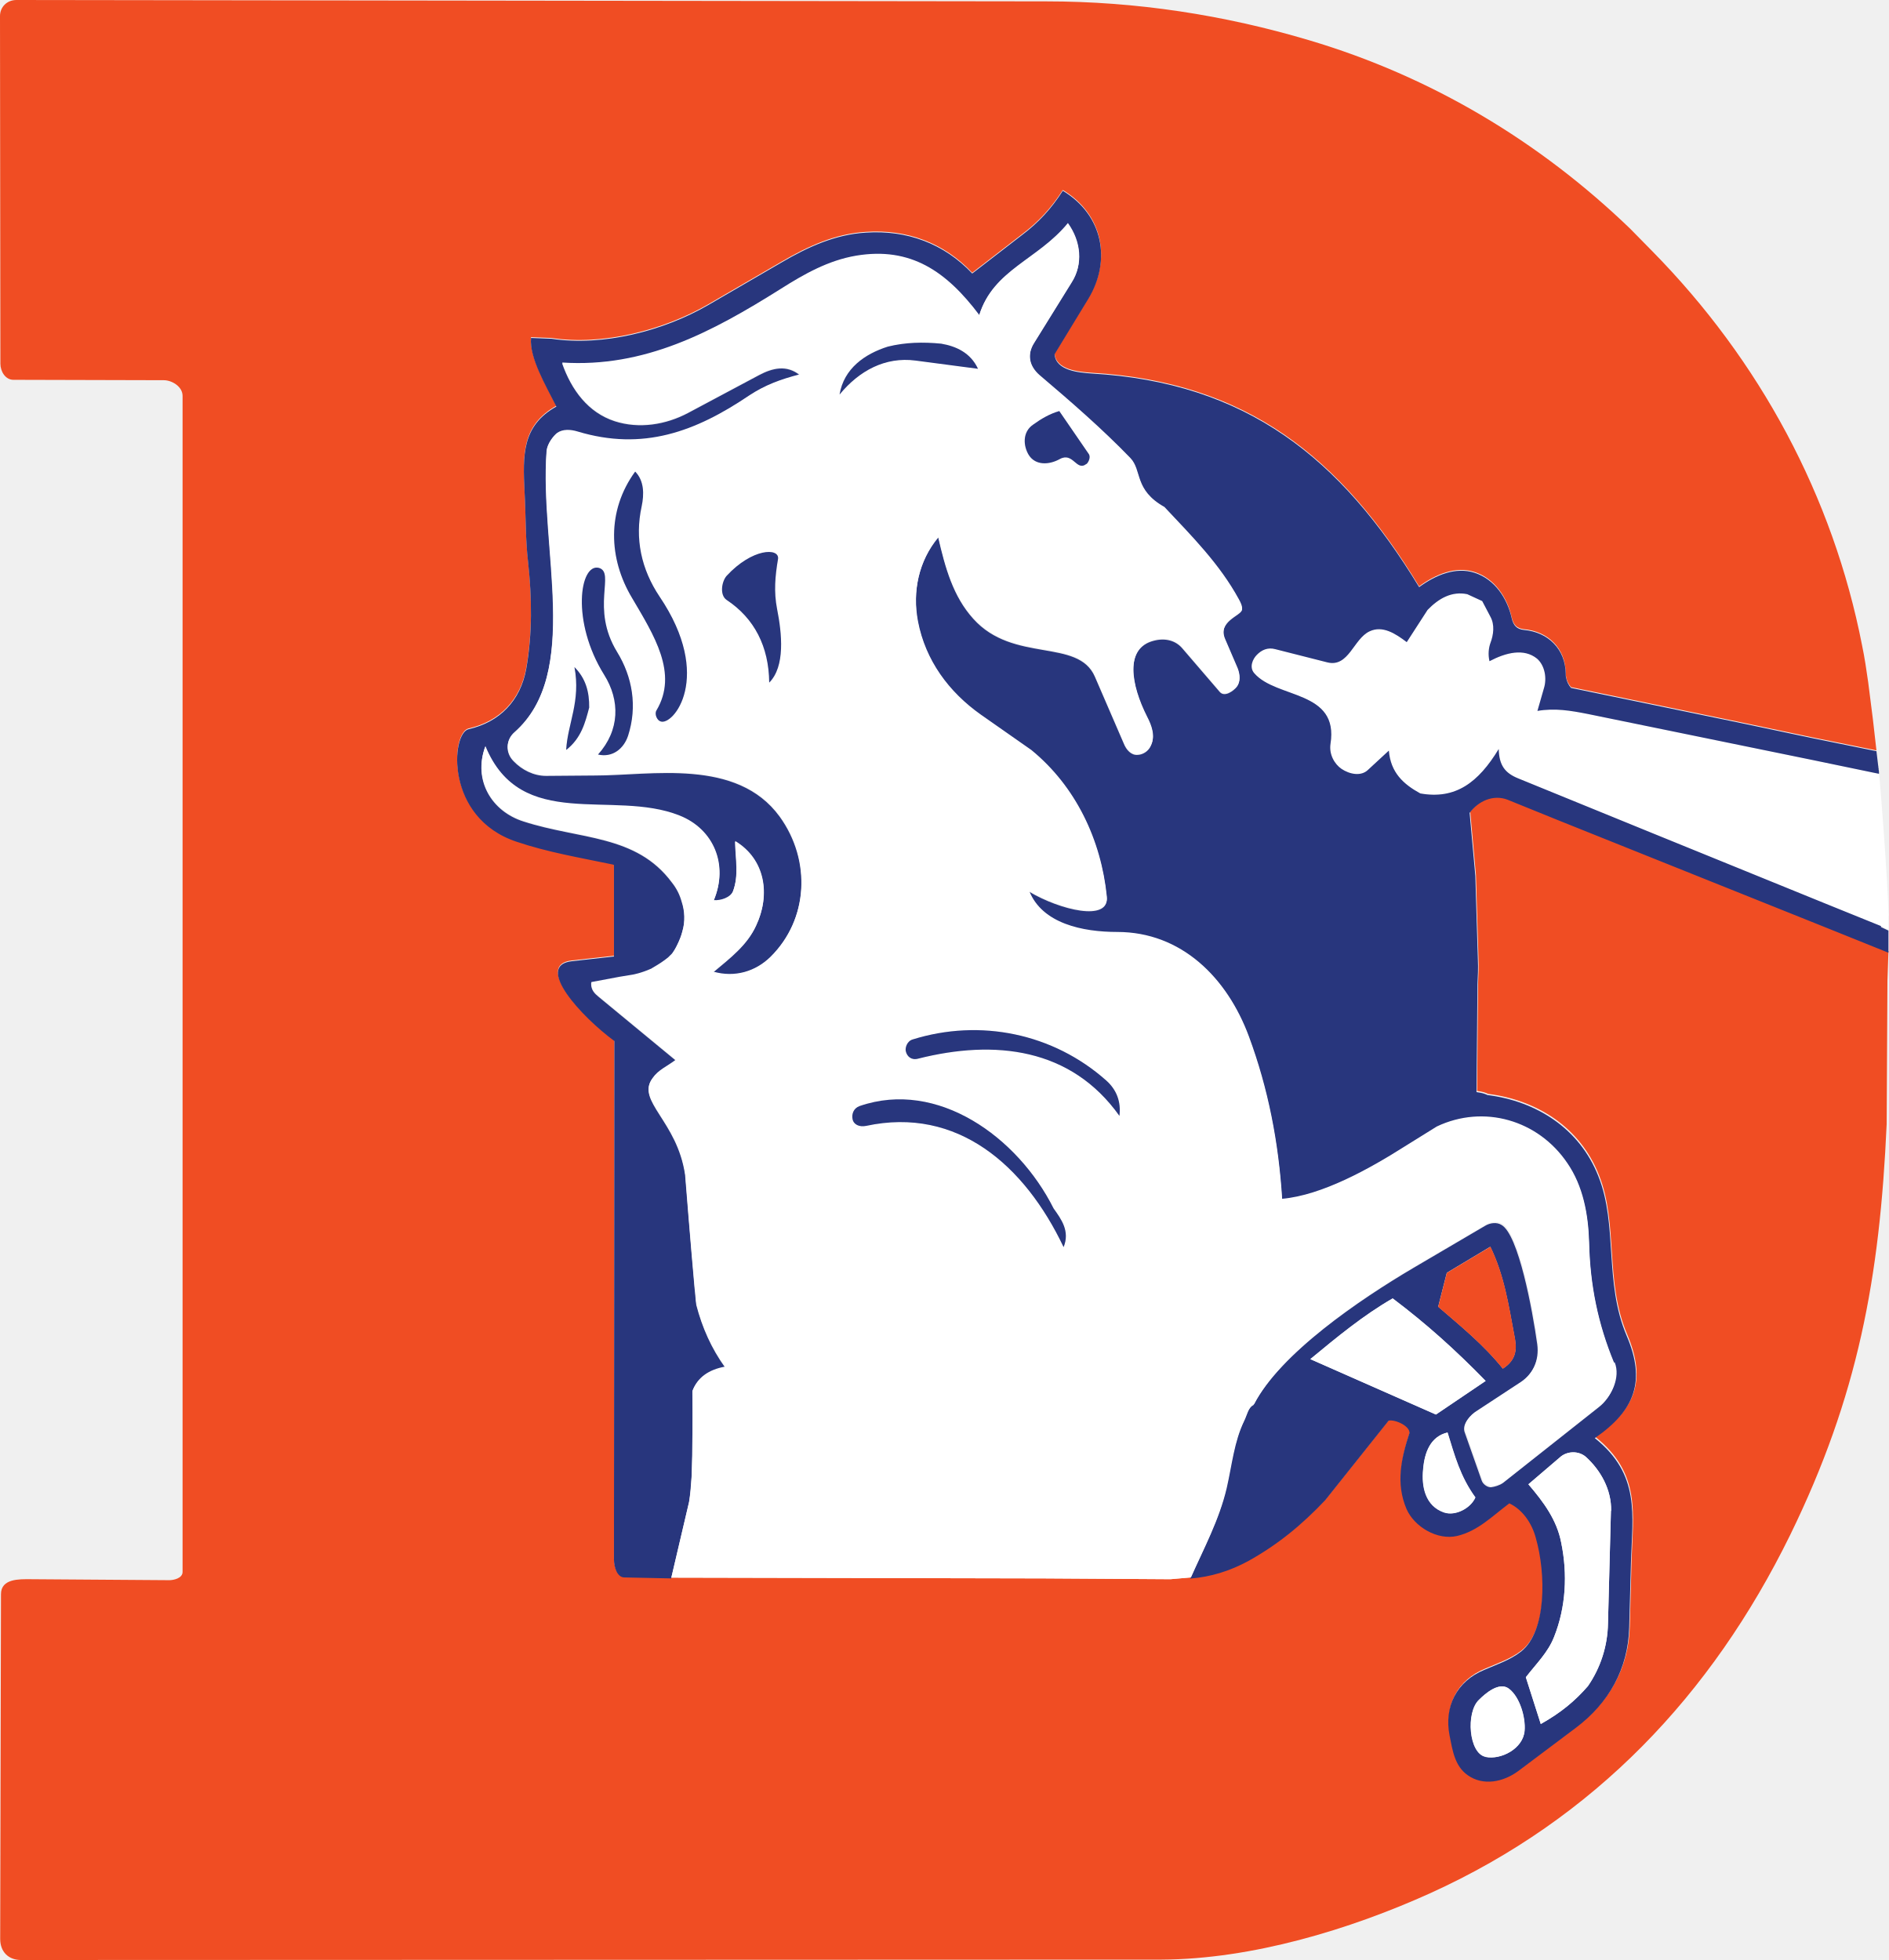
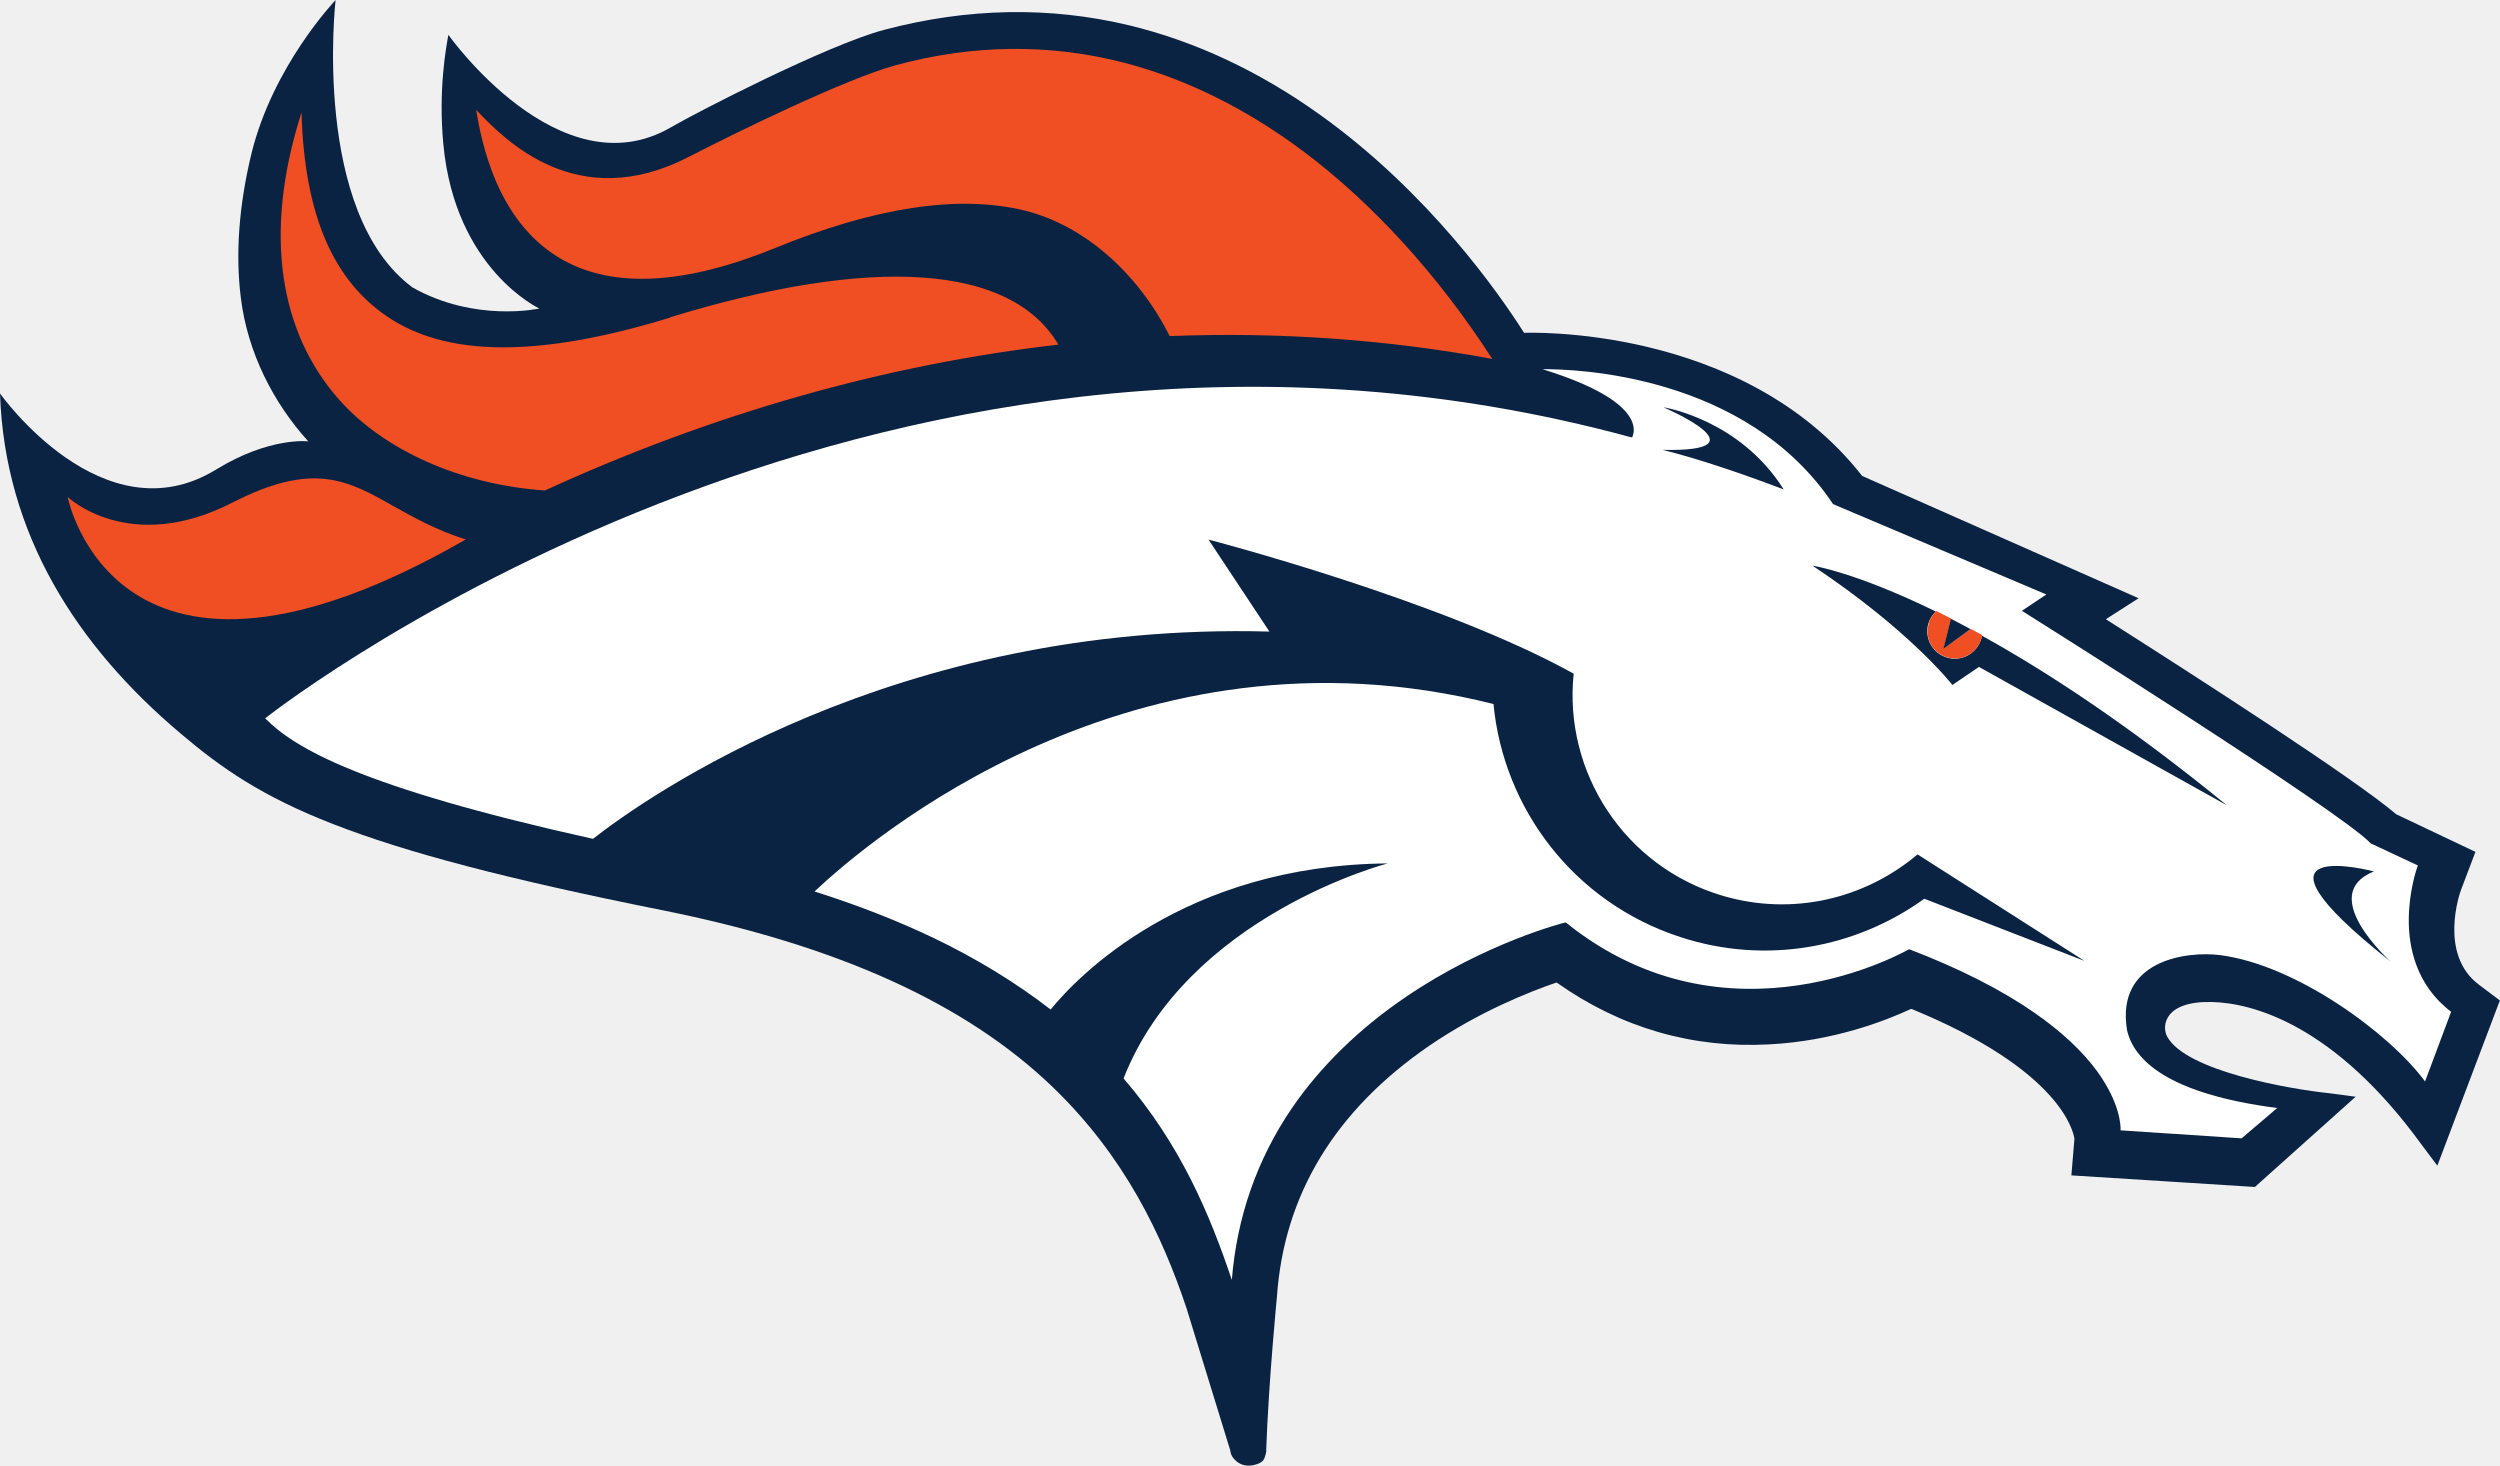
- <svg xmlns="http://www.w3.org/2000/svg" id="Layer_1" data-name="Layer 1" viewBox="0 0 96.09 99.75">
-   <path d="M96.09,46.58v.73l-.38-.18-2.84-1.15-8.77-3.57-6.86-2.8c-.66-.27-.96-.66-.98-1.49-1.04,1.71-2.2,2.58-3.99,2.26-.86-.47-1.51-1.06-1.6-2.18l-1.06.98c-.36.35-.95.22-1.35-.05-.35-.24-.64-.73-.56-1.27.44-2.75-2.75-2.29-3.88-3.6-.27-.31-.07-.73.13-.93.24-.25.56-.4.95-.29l2.64.67c1.09.27,1.33-1.2,2.15-1.58.66-.31,1.31.11,1.89.55l1.06-1.64c.58-.6,1.24-.96,2.02-.8l.76.35.42.8c.22.4.16.91,0,1.33-.09.25-.13.58-.05.93.84-.44,1.75-.67,2.42-.13.4.35.51,1,.35,1.51l-.33,1.15c.89-.15,1.67-.02,2.58.16l11.47,2.35,3.08.64.25.05c.09.71.44,5.44.49,7.23Z" fill="#fff" />
-   <path d="M96.09,48.44l-.05,1.47-.04,7.3c-.35,7.83-1.46,13.85-4.91,20.91-4,8.15-9.96,14.43-18.29,18.22-4.13,1.87-9.12,3.37-13.69,3.39l-57.99.02c-.69.02-1.11-.42-1.11-1.07l.04-17.55c0-.8.95-.76,1.47-.76l7.1.05c.2,0,.67-.09.67-.42V20.15c0-.49-.56-.8-.95-.8l-7.66-.02c-.4,0-.66-.42-.66-.82l-.02-17.69c0-.46.35-.82.84-.82l52.4.07c4.57,0,9.05.69,13.38,1.98,6.19,1.84,11.7,5.13,16.33,9.59l1.13,1.15c5.46,5.55,9.19,12.47,10.67,20.06.13.62.22,1.24.31,1.87l.24,1.89.18,1.58-3.29-.67-3.55-.75-8.7-1.8c-.13-.15-.22-.33-.25-.53-.02-.05-.02-.13-.02-.2-.02-1.24-.89-2.11-2.13-2.22-.36-.04-.53-.22-.62-.6-.22-1-.86-1.98-1.89-2.31-.96-.31-1.97.11-2.82.73-3.99-6.57-8.77-10.41-16.66-10.87-.69-.05-1.82-.15-1.89-.98l1.73-2.84c1.16-1.93.75-4.24-1.31-5.48-.58.91-1.24,1.62-2.06,2.24l-2.55,1.97c-1.44-1.53-3.33-2.22-5.41-2.08-1.55.09-2.95.73-4.28,1.51l-3.75,2.18c-2.26,1.31-5.35,2.11-7.97,1.71l-1.04-.04c-.09,1,.73,2.38,1.29,3.49-1.75.98-1.71,2.46-1.62,4.33.07,1.22.04,2.37.18,3.59.2,1.82.22,3.64-.09,5.41-.29,1.64-1.35,2.73-2.93,3.09-.89.18-1.24,4.51,2.44,5.73,1.57.53,3.17.8,4.9,1.16.04.02.05.05.05.07v4.61l-2.15.24c-1.91.22.51,2.84,2.17,4.06l-.02,26.39c0,.38.16.91.53.91l2.38.05,18.97.04,6.43.04,1.04-.09c1.06-.09,2-.38,2.95-.89,1.51-.84,2.73-1.84,3.93-3.11l3.22-4.04c.33-.07,1.07.27,1.06.62-.42,1.29-.71,2.57-.15,3.88.4.91,1.57,1.6,2.57,1.37,1.06-.25,1.78-1,2.66-1.66.66.31,1.15,1,1.35,1.77.51,1.78.56,4.73-.75,5.77-.56.44-1.24.66-1.86.93-1.42.58-2.07,1.87-1.78,3.35.15.73.25,1.55.93,2.02.78.55,1.8.35,2.57-.22l2.93-2.2c1.69-1.27,2.66-3.02,2.71-5.11l.09-3.35c.07-2.37.49-4.42-1.84-6.28,2.06-1.42,2.6-2.91,1.62-5.21-1.16-2.73-.44-5.62-1.44-8.12-.96-2.44-3.17-3.82-5.64-4.13-.15-.07-.27-.11-.56-.15l.05-5.48c.02-.47.04-.8.02-1.27l-.13-4.26-.29-3.2c.44-.6,1.2-.95,1.93-.67l2.64,1.07,13.62,5.46,3.08,1.24.04.02Z" fill="#f04d23" />
-   <path d="M95.71,47.13l-2.84-1.15-8.77-3.57-6.86-2.8c-.66-.27-.96-.66-.98-1.49-1.04,1.71-2.2,2.58-3.99,2.26-.86-.47-1.51-1.06-1.6-2.18l-1.06.98c-.36.35-.95.22-1.35-.05-.35-.24-.64-.73-.56-1.27.44-2.75-2.75-2.29-3.88-3.6-.27-.31-.07-.73.13-.93.24-.25.56-.4.95-.29l2.64.67c1.09.27,1.33-1.2,2.15-1.58.66-.31,1.31.11,1.89.55l1.06-1.64c.58-.6,1.24-.96,2.02-.8l.76.35.42.8c.22.4.16.91,0,1.33-.09.25-.13.58-.05.93.84-.44,1.75-.67,2.42-.13.4.35.51,1,.35,1.51l-.33,1.15c.89-.15,1.67-.02,2.58.16l11.47,2.35,3.08.64.25.05c0-.07,0-.15-.02-.22,0-.05,0-.09-.02-.13.02-.02,0-.04,0-.05l-.09-.75-3.29-.67-3.55-.75-8.7-1.8c-.13-.15-.22-.33-.25-.53-.02-.05-.02-.13-.02-.2-.02-1.24-.89-2.11-2.13-2.22-.36-.04-.53-.22-.62-.6-.22-1-.86-1.98-1.89-2.31-.96-.31-1.97.11-2.82.73-3.99-6.57-8.77-10.41-16.66-10.87-.69-.05-1.82-.15-1.89-.98l1.73-2.84c1.16-1.93.75-4.24-1.31-5.48-.58.91-1.24,1.62-2.06,2.24l-2.55,1.97c-1.44-1.53-3.33-2.22-5.41-2.08-1.55.09-2.95.73-4.28,1.51l-3.75,2.18c-2.26,1.31-5.35,2.11-7.97,1.71l-1.04-.04c-.09,1,.73,2.38,1.29,3.49-1.75.98-1.71,2.46-1.62,4.33.07,1.22.04,2.37.18,3.59.2,1.82.22,3.64-.09,5.41-.29,1.64-1.35,2.73-2.93,3.09-.89.18-1.24,4.51,2.44,5.73,1.57.53,3.17.8,4.9,1.16.02.02.04.02.05.02v4.66l-2.15.24c-1.91.22.51,2.84,2.17,4.06l-.02,26.39c0,.38.16.91.53.91l2.38.05.91-3.88c.07-.47.09-.76.13-1.31.05-1.46.05-2.89.04-4.33.25-.67.82-1.07,1.66-1.22-.69-.96-1.16-2.02-1.46-3.17-.04-.27-.05-.56-.09-.87-.2-2.24-.46-5.5-.46-5.5,0,0-.02-.2-.02-.25-.4-2.75-2.51-3.77-1.66-4.9.29-.42.73-.58,1.18-.93l-3.9-3.22c-.22-.18-.42-.36-.4-.73l1.44-.27.67-.11s.42-.07.95-.31c.04-.02.09-.05.18-.11.09-.05.18-.11.29-.18.2-.15.4-.29.46-.36.07-.07.09-.09.15-.16.15-.2.25-.44.25-.44.11-.22.2-.46.25-.67.15-.49.13-1.02-.04-1.53-.09-.33-.25-.66-.49-.96-1.82-2.46-4.68-2.18-7.55-3.11-1.62-.51-2.58-2.09-1.95-3.8,1.8,4.4,6.46,2.18,9.87,3.53,1.75.69,2.51,2.51,1.75,4.31.35.04.86-.13.98-.46.31-.82.13-1.64.11-2.55,1.55.93,1.8,2.73,1.07,4.28-.46,1-1.31,1.64-2.18,2.37,1.09.31,2.15-.02,2.91-.76,1.93-1.91,2.09-4.93.47-7.17-2.18-2.99-6.53-2.09-9.37-2.09l-2.51.02c-.64,0-1.24-.31-1.66-.75-.42-.42-.4-1.06.04-1.44,3.42-3.02,1.27-9.41,1.64-14.34.04-.36.33-.73.53-.89.29-.2.67-.18,1.04-.07,3.31,1,5.99.02,8.74-1.84.78-.53,1.58-.82,2.57-1.07-.66-.53-1.38-.36-2.06,0l-3.62,1.93c-1.13.6-2.49.82-3.73.42-1.35-.44-2.2-1.58-2.68-2.95,4.19.27,7.59-1.53,11.12-3.75,1.2-.76,2.42-1.46,3.84-1.69,2.77-.46,4.59.8,6.26,3.02.71-2.31,2.99-2.8,4.51-4.68.67.93.78,2.08.2,2.99l-1.91,3.08c-.38.6-.25,1.22.27,1.67,1.6,1.37,3.17,2.71,4.62,4.22.6.64.18,1.62,1.73,2.49,1.38,1.47,2.8,2.89,3.79,4.7.09.16.18.35.16.51-.04.29-1.26.58-.86,1.51l.64,1.49c.13.31.15.67-.04.91-.16.2-.62.55-.87.25l-1.89-2.2c-.35-.42-.89-.55-1.46-.4-1.51.38-1.16,2.28-.35,3.9.24.46.42.98.2,1.44-.13.31-.44.47-.69.47-.31.02-.56-.25-.69-.58l-1.47-3.4c-.86-1.98-4.15-.67-6.19-2.95-1.02-1.13-1.42-2.57-1.78-4.13-1,1.2-1.33,2.77-1.04,4.3.38,1.98,1.57,3.59,3.2,4.75l2.57,1.8c2.26,1.86,3.55,4.57,3.84,7.46.13,1.24-2.35.66-3.95-.29.66,1.67,2.73,2.09,4.48,2.09,3.26,0,5.59,2.31,6.7,5.32.98,2.66,1.51,5.39,1.69,8.26,2.02-.18,4.44-1.53,6.23-2.66l1.64-1.02c2.38-1.13,5.15-.35,6.64,1.86.8,1.16,1.07,2.6,1.11,4.04.05,2.17.46,4.13,1.27,6.12.31.76-.16,1.75-.76,2.22l-4.88,3.86c-.18.13-.44.2-.6.22-.16.02-.42-.13-.49-.35l-.86-2.44c-.15-.4.25-.84.58-1.04l2.24-1.47c.64-.42.98-1.16.87-1.97-.24-1.73-.95-5.59-1.82-6.08-.24-.15-.58-.11-.84.05l-3.66,2.15c-2.71,1.6-6.77,4.35-8.12,6.97-.31.16-.36.56-.51.86-.51,1.06-.62,2.24-.89,3.42-.38,1.62-1.16,3.06-1.82,4.55,1.06-.09,2-.38,2.95-.89,1.51-.84,2.73-1.84,3.93-3.11l3.22-4.04c.33-.07,1.07.27,1.06.62-.42,1.29-.71,2.57-.15,3.88.4.91,1.57,1.6,2.57,1.37,1.06-.25,1.78-1,2.66-1.66.66.31,1.15,1,1.35,1.77.51,1.78.56,4.73-.75,5.77-.56.44-1.24.66-1.86.93-1.42.58-2.07,1.87-1.78,3.35.15.73.25,1.55.93,2.02.78.55,1.8.35,2.57-.22l2.93-2.2c1.69-1.27,2.66-3.02,2.71-5.11l.09-3.35c.07-2.37.49-4.42-1.84-6.28,2.06-1.42,2.6-2.91,1.62-5.21-1.16-2.73-.44-5.62-1.44-8.12-.96-2.44-3.17-3.82-5.64-4.13-.15-.07-.27-.11-.56-.15l.05-5.48c.02-.47.04-.8.02-1.27l-.13-4.26-.29-3.2c.44-.6,1.2-.95,1.93-.67l2.64,1.07,13.62,5.46,3.08,1.24.04.02v-1.13l-.38-.18ZM73.61,64.78l2.22-1.33c.71,1.46.93,2.97,1.22,4.51.13.64.15,1.22-.58,1.69-.98-1.22-2.13-2.15-3.29-3.15l.44-1.73ZM66.68,69.17c1.37-1.13,2.68-2.22,4.19-3.09,1.71,1.29,3.17,2.6,4.73,4.2l-2.53,1.71-6.39-2.82ZM73.48,76.98c-.96-.33-1.16-1.31-1.07-2.2.07-.87.38-1.67,1.24-1.87.36,1.16.64,2.24,1.42,3.31-.24.55-1.02.95-1.58.76ZM75.59,89.41c-.86-.16-1.02-2.28-.33-2.91.31-.31,1.02-.93,1.51-.56.56.42.86,1.47.8,2.15-.07.91-1.2,1.49-1.98,1.33ZM81.97,76.89l-.15,5.73c-.02,1.16-.38,2.26-1.02,3.19-.66.76-1.37,1.35-2.4,1.93l-.76-2.38c.53-.69,1.13-1.26,1.44-2.06.6-1.51.69-3.19.36-4.79-.22-1.15-.89-2.06-1.67-2.97l1.66-1.42c.35-.27.89-.29,1.26.02.76.69,1.31,1.67,1.29,2.75Z" fill="#28367d" />
-   <path d="M82.13,69.35c-.82-1.98-1.22-3.95-1.27-6.12-.04-1.44-.31-2.88-1.11-4.04-1.49-2.2-4.26-2.99-6.64-1.86l-1.64,1.02c-1.78,1.13-4.2,2.48-6.23,2.66-.18-2.88-.71-5.61-1.69-8.26-1.11-3-3.44-5.32-6.7-5.32-1.75,0-3.82-.42-4.48-2.09,1.6.95,4.08,1.53,3.95.29-.29-2.89-1.58-5.61-3.84-7.46l-2.57-1.8c-1.64-1.16-2.82-2.77-3.2-4.75-.29-1.53.04-3.09,1.04-4.3.36,1.57.76,3,1.78,4.13,2.04,2.28,5.33.96,6.19,2.95l1.47,3.4c.13.33.38.6.69.58.25,0,.56-.16.69-.47.22-.46.04-.98-.2-1.44-.82-1.62-1.16-3.51.35-3.9.56-.15,1.11-.02,1.46.4l1.89,2.2c.25.29.71-.05.87-.25.18-.24.16-.6.04-.91l-.64-1.49c-.4-.93.82-1.22.86-1.51.02-.16-.07-.35-.16-.51-.98-1.8-2.4-3.22-3.79-4.7-1.55-.87-1.13-1.86-1.73-2.49-1.46-1.51-3.02-2.86-4.62-4.22-.53-.46-.66-1.07-.27-1.67l1.91-3.08c.58-.91.47-2.06-.2-2.99-1.53,1.87-3.8,2.37-4.51,4.68-1.67-2.22-3.49-3.48-6.26-3.02-1.42.24-2.64.93-3.84,1.69-3.53,2.22-6.94,4.02-11.12,3.75.47,1.37,1.33,2.51,2.68,2.95,1.24.4,2.6.18,3.73-.42l3.62-1.93c.67-.36,1.4-.53,2.06,0-.98.25-1.78.55-2.57,1.07-2.75,1.86-5.42,2.84-8.74,1.84-.36-.11-.75-.13-1.04.07-.2.16-.49.53-.53.89-.36,4.93,1.78,11.32-1.64,14.34-.44.38-.46,1.02-.04,1.44.42.44,1.02.75,1.66.75l2.51-.02c2.84,0,7.19-.89,9.37,2.09,1.62,2.24,1.46,5.26-.47,7.17-.76.75-1.82,1.07-2.91.76.87-.73,1.73-1.37,2.18-2.37.73-1.55.47-3.35-1.07-4.28.02.91.2,1.73-.11,2.55-.13.33-.64.49-.98.46.76-1.8,0-3.62-1.75-4.31-3.4-1.35-8.06.87-9.87-3.53-.64,1.71.33,3.29,1.95,3.8,2.88.93,5.73.66,7.55,3.11.24.31.4.64.49.96.16.51.18,1.04.04,1.53-.05.22-.15.46-.25.67,0,0-.11.24-.25.44-.05.07-.07.09-.15.16-.05.07-.25.22-.46.36-.11.07-.2.13-.29.18-.09.05-.15.09-.18.11-.53.24-.95.31-.95.31l-.67.11-1.44.27c-.02.36.18.55.4.73l3.9,3.22c-.46.35-.89.51-1.18.93-.86,1.13,1.26,2.15,1.66,4.9,0,.05.02.25.02.25,0,0,.25,3.26.46,5.5.04.31.05.6.09.87.29,1.15.76,2.2,1.46,3.17-.84.15-1.4.55-1.66,1.22.02,1.44.02,2.88-.04,4.33-.04.55-.05.84-.13,1.31l-.91,3.88,18.97.04,6.43.04,1.04-.09c.66-1.49,1.44-2.93,1.82-4.55.27-1.18.38-2.37.89-3.42.15-.29.2-.69.51-.86,1.35-2.62,5.41-5.37,8.12-6.97l3.66-2.15c.25-.16.6-.2.84-.05.87.49,1.58,4.35,1.82,6.08.11.8-.24,1.55-.87,1.97l-2.24,1.47c-.33.2-.73.64-.58,1.04l.86,2.44c.07.22.33.36.49.35.16-.02.42-.09.6-.22l4.88-3.86c.6-.47,1.07-1.46.76-2.22ZM52.57,21.61c.4-.29.84-.55,1.33-.69l1.49,2.17c.13.16,0,.44-.11.53-.51.4-.67-.62-1.35-.25-.56.31-1.24.33-1.58-.2-.29-.47-.33-1.18.22-1.55ZM28.81,38.15c.07-1.31.75-2.46.42-4.2.58.58.76,1.27.75,2.06-.2.76-.4,1.55-1.16,2.15ZM31.96,37.44c-.22.67-.8,1.13-1.53.96,1.11-1.24,1.13-2.75.31-4.06-1.69-2.71-1.24-5.68-.27-5.44.86.24-.44,2.04.93,4.28.78,1.27,1.04,2.77.56,4.26ZM33.6,36.71c-.16-.05-.31-.36-.2-.55,1.13-1.89-.13-3.84-1.24-5.73-1.2-2-1.29-4.44.16-6.43.46.47.46,1.15.33,1.77-.36,1.64-.02,3.2.91,4.59,2.77,4.1.67,6.63.04,6.35ZM39.14,34.73c-.02-1.82-.75-3.26-2.17-4.2-.36-.25-.25-.93,0-1.22,1.31-1.42,2.69-1.44,2.62-.87-.15.89-.22,1.67-.05,2.55.25,1.26.42,2.93-.4,3.75ZM45.18,17.64c.89-.22,1.78-.24,2.71-.15.76.13,1.49.46,1.87,1.27l-3.19-.42c-1.53-.2-2.86.51-3.86,1.73.22-1.33,1.29-2.07,2.46-2.44ZM54.12,63.47c-1.98-4.17-5.41-7.17-10.05-6.17-.35.07-.64-.07-.69-.35-.05-.25.05-.55.36-.66,3.97-1.37,8.05,1.58,9.87,5.21.4.56.84,1.16.51,1.97ZM56.96,56.79c-2.46-3.46-6.33-3.9-10.25-2.91-.33.09-.56-.11-.62-.38-.04-.16.05-.51.35-.6,3.44-1.07,7.15-.31,9.85,2.09.53.47.76,1.09.67,1.8Z" fill="#fff" />
-   <path d="M33.6,36.71c-.16-.05-.31-.36-.2-.55,1.13-1.89-.13-3.84-1.24-5.73-1.2-2-1.29-4.44.16-6.43.46.47.46,1.15.33,1.77-.36,1.64-.02,3.2.91,4.59,2.77,4.1.67,6.63.04,6.35Z" fill="#28367d" />
-   <path d="M54.12,63.47c-1.98-4.17-5.41-7.17-10.05-6.17-.35.07-.64-.07-.69-.35-.05-.25.05-.55.36-.66,3.97-1.37,8.05,1.58,9.87,5.21.4.56.84,1.16.51,1.97Z" fill="#28367d" />
-   <path d="M56.96,56.79c-2.46-3.46-6.33-3.9-10.25-2.91-.33.09-.56-.11-.62-.38-.04-.16.05-.51.35-.6,3.44-1.07,7.15-.31,9.85,2.09.53.47.76,1.09.67,1.8Z" fill="#28367d" />
-   <path d="M39.14,34.73c-.02-1.82-.75-3.26-2.17-4.2-.36-.25-.25-.93,0-1.22,1.31-1.42,2.69-1.44,2.62-.87-.15.89-.22,1.67-.05,2.55.25,1.26.42,2.93-.4,3.75Z" fill="#28367d" />
-   <path d="M31.96,37.44c-.22.67-.8,1.13-1.53.96,1.11-1.24,1.13-2.75.31-4.06-1.69-2.71-1.24-5.68-.27-5.44.86.24-.44,2.04.93,4.28.78,1.27,1.04,2.77.56,4.26Z" fill="#28367d" />
-   <path d="M55.28,23.61c-.51.4-.67-.62-1.35-.25-.56.31-1.24.33-1.58-.2-.29-.47-.33-1.18.22-1.55.4-.29.84-.55,1.33-.69l1.49,2.17c.13.16,0,.44-.11.53Z" fill="#28367d" />
-   <path d="M49.77,18.77l-3.19-.42c-1.53-.2-2.86.51-3.86,1.73.22-1.33,1.29-2.07,2.46-2.44.89-.22,1.78-.24,2.71-.15.76.13,1.49.46,1.87,1.27Z" fill="#28367d" />
-   <path d="M28.81,38.15c.07-1.31.75-2.46.42-4.2.58.58.76,1.27.75,2.06-.2.76-.4,1.55-1.16,2.15Z" fill="#28367d" />
-   <path d="M81.97,76.89l-.15,5.73c-.02,1.16-.38,2.26-1.02,3.19-.66.76-1.37,1.35-2.4,1.93l-.76-2.38c.53-.69,1.13-1.26,1.44-2.06.6-1.51.69-3.19.36-4.79-.22-1.15-.89-2.06-1.67-2.97l1.66-1.42c.35-.27.89-.29,1.26.02.76.69,1.31,1.67,1.29,2.75Z" fill="#fff" />
-   <path d="M75.59,70.28l-2.53,1.71-6.39-2.82c1.37-1.13,2.68-2.22,4.19-3.09,1.71,1.29,3.17,2.6,4.73,4.2Z" fill="#fff" />
-   <path d="M76.47,69.66c-.98-1.22-2.13-2.15-3.29-3.15l.44-1.73,2.22-1.33c.71,1.46.93,2.97,1.22,4.51.13.64.15,1.22-.58,1.69Z" fill="#f04d23" />
-   <path d="M77.58,88.08c-.07.91-1.2,1.49-1.98,1.33-.86-.16-1.02-2.28-.33-2.91.31-.31,1.02-.93,1.51-.56.56.42.86,1.47.8,2.15Z" fill="#fff" />
-   <path d="M75.07,76.21c-.24.55-1.02.95-1.58.76-.96-.33-1.16-1.31-1.07-2.2.07-.87.38-1.67,1.24-1.87.36,1.16.64,2.24,1.42,3.31Z" fill="#fff" />
+ <svg xmlns="http://www.w3.org/2000/svg" id="Layer_1" data-name="Layer 1" viewBox="0 0 99.75 58.49">
+   <path d="M50.53,57.88s-.04.29-.14.4c-.1.11-.25.15-.39.18-.24.05-.47,0-.65-.14-.15-.12-.25-.28-.26-.44,0,0,0,0,0,0h0s-1.75-5.69-1.75-5.69c-.98-2.92-2.46-6.04-5.33-8.81-3.47-3.34-8.57-5.66-15.62-7.07-6.14-1.23-10.18-2.29-13.1-3.43-2.81-1.09-4.46-2.23-6.08-3.61C3.07,25.78.19,21.32,0,15.7c0,0,4.11,5.81,8.63,3.03,2.14-1.31,3.67-1.12,3.67-1.12-1.39-1.53-2.42-3.54-2.69-5.72-.22-1.74-.08-3.68.42-5.75C10.89,2.62,13.36.04,13.39,0c0,0-.97,8.47,3.07,11.47,2.5,1.41,5.06.84,5.06.84,0,0-3.36-1.56-3.83-6.55-.21-2.2.12-3.92.2-4.37,0,0,4.44,6.27,8.88,3.69.99-.58,6.24-3.29,8.51-3.89,3.32-.88,6.61-.94,9.77-.18,2.62.63,5.19,1.83,7.62,3.57,4.33,3.1,7.14,7.12,8.14,8.7,0,0,8.72-.38,13.49,5.71h0s11.03,4.88,11.03,4.88l-1.25.8-.05.04.06.04c3.57,2.27,9.82,6.29,11.52,7.74h0s0,0,0,0l3.16,1.5-.58,1.53h0c-.04.1-.9,2.56.72,3.77l.81.61s0,0,.02.01v.02s-2.49,6.58-2.49,6.58l-.63-.84c-3.47-4.78-6.74-5.66-8.39-5.69-1.86-.04-1.99.95-1.76,1.38.75,1.38,4.92,2.1,6.47,2.26,0,0,1.02.13,1.05.14l-4.02,3.6-7.29-.46h-.03s0-.03,0-.03l.12-1.43h0c-.04-.28-.53-2.73-6.49-5.18h-.02s-.02,0-.02,0c-1.01.47-3.09,1.28-5.64,1.41-3.07.17-5.93-.66-8.48-2.46h-.02s-.02,0-.02,0c-1.02.35-3.04,1.14-5.06,2.52-3.75,2.58-5.79,5.94-6.07,10.01,0,0-.33,3.35-.43,6.14" fill="#0b2343" fill-rule="evenodd" />
+   <path d="M51.99,6.03c-2.27-1.7-4.67-2.88-7.11-3.52-2.96-.77-6.03-.75-9.13.09-2.01.54-6.55,2.77-8.25,3.65-4.47,2.32-7.36-.68-8.45-1.81l-.05-.05c.1.62.31,1.73.8,2.87.62,1.42,1.51,2.47,2.66,3.11,2.05,1.15,4.91.98,8.48-.48,3.99-1.63,7.33-2.13,9.94-1.49,2.35.58,4.51,2.46,5.79,5.01,4.32-.17,8.65.13,12.87.91-2.16-3.35-4.78-6.22-7.56-8.3ZM26.75,12.67c-5.23,1.6-8.93,1.59-11.33-.06-2.04-1.4-3.27-3.88-3.39-8.12-1.57,4.91-.82,8.8,1.46,11.41,1.81,2.07,4.9,3.44,8.25,3.67,6.7-3.07,13.6-5.03,20.49-5.82-1.88-3.19-7.37-3.58-15.49-1.09ZM18.59,21.52c-14,8.05-15.89-1.69-15.89-1.69,0,0,2.45,2.34,6.58.22,3.23-1.65,4.59-.89,6.43.15.8.45,1.7.95,2.88,1.33Z" fill="#f04f23" fill-rule="evenodd" />
+   <path d="M96.11,36.66c.01-1.08.3-1.96.36-2.13l-1.88-.88h0s0,0,0,0c-1.16-1.26-13.74-9.17-13.87-9.25l-.05-.03.05-.03.93-.62-8.52-3.61h0s0-.01,0-.01c-3.46-5.17-10.28-5.38-11.59-5.37,2.6.8,3.39,1.59,3.59,2.12.13.35,0,.57,0,.58v.02s-.04,0-.04,0C35.65,9.43,11.59,27.87,10.58,28.66c1.15,1.17,3.75,2.74,13.08,4.81,2.08-1.63,12.01-8.68,26.99-8.27l-2.43-3.67s9.28,2.41,14.57,5.35c-.41,3.92,2.02,7.7,5.94,8.86,2.81.83,5.7.11,7.78-1.65l6.66,4.25-6.39-2.48c-2.72,1.96-6.3,2.65-9.73,1.53-4.25-1.38-7.06-5.12-7.46-9.3-14.37-3.61-24.97,5.48-27.09,7.48,1.71.54,3.29,1.16,4.72,1.84,1.75.84,3.32,1.8,4.7,2.87,1.06-1.3,5.31-5.76,13.45-5.83,0,0-7.99,2.07-10.54,8.58,2.26,2.62,3.43,5.39,4.32,8.04.2-2.51,1.01-4.82,2.4-6.86,1.14-1.66,2.67-3.16,4.54-4.43,3.19-2.17,6.33-2.97,6.36-2.97h.02s.01,0,.01,0c6.48,5.22,13.6,1.11,13.68,1.07h.01s.02,0,.02,0c1.99.76,3.68,1.62,5,2.54,1.06.74,1.9,1.52,2.49,2.33.91,1.26.94,2.16.93,2.35l4.83.32,1.42-1.21c-4.39-.57-5.72-1.93-5.99-3.1-.47-2.82,2.41-3.17,3.72-3,3.06.4,6.77,3.14,8.17,5.04l1.04-2.78c-1.41-1.07-1.7-2.6-1.69-3.7Z" fill="#fff" fill-rule="evenodd" />
+   <path d="M79.08,25.35c-.08.56-.59.97-1.17.93-.6-.05-1.05-.57-1.01-1.17.02-.28.15-.53.34-.71-3.23-1.58-4.92-1.83-4.92-1.83,3.91,2.6,5.58,4.76,5.58,4.76l1.06-.72,9.89,5.52c-3.93-3.21-7.21-5.35-9.78-6.77Z" fill="#0b2343" fill-rule="evenodd" />
+   <path d="M76.91,25.1c-.05.6.41,1.13,1.01,1.17.58.05,1.08-.37,1.17-.93-.16-.09-.31-.17-.46-.25l-1.08.79.3-1.2c-.2-.1-.4-.2-.59-.3-.19.18-.32.43-.34.71Z" fill="#f04f23" fill-rule="evenodd" />
+   <path d="M77.54,25.89l1.08-.79c-.27-.15-.53-.28-.78-.41l-.3,1.2Z" fill="#0b2343" fill-rule="evenodd" />
+   <path d="M94.72,34.77c-2.33.93.67,3.6.67,3.6-6.52-5.15-.67-3.6-.67-3.6Z" fill="#0b2343" fill-rule="evenodd" />
+   <path d="M66.34,17.95c4.22.09.03-1.7.03-1.7,0,0,3.04.47,4.8,3.28-1.67-.64-3.49-1.25-4.83-1.58Z" fill="#0b2343" fill-rule="evenodd" />
</svg>
